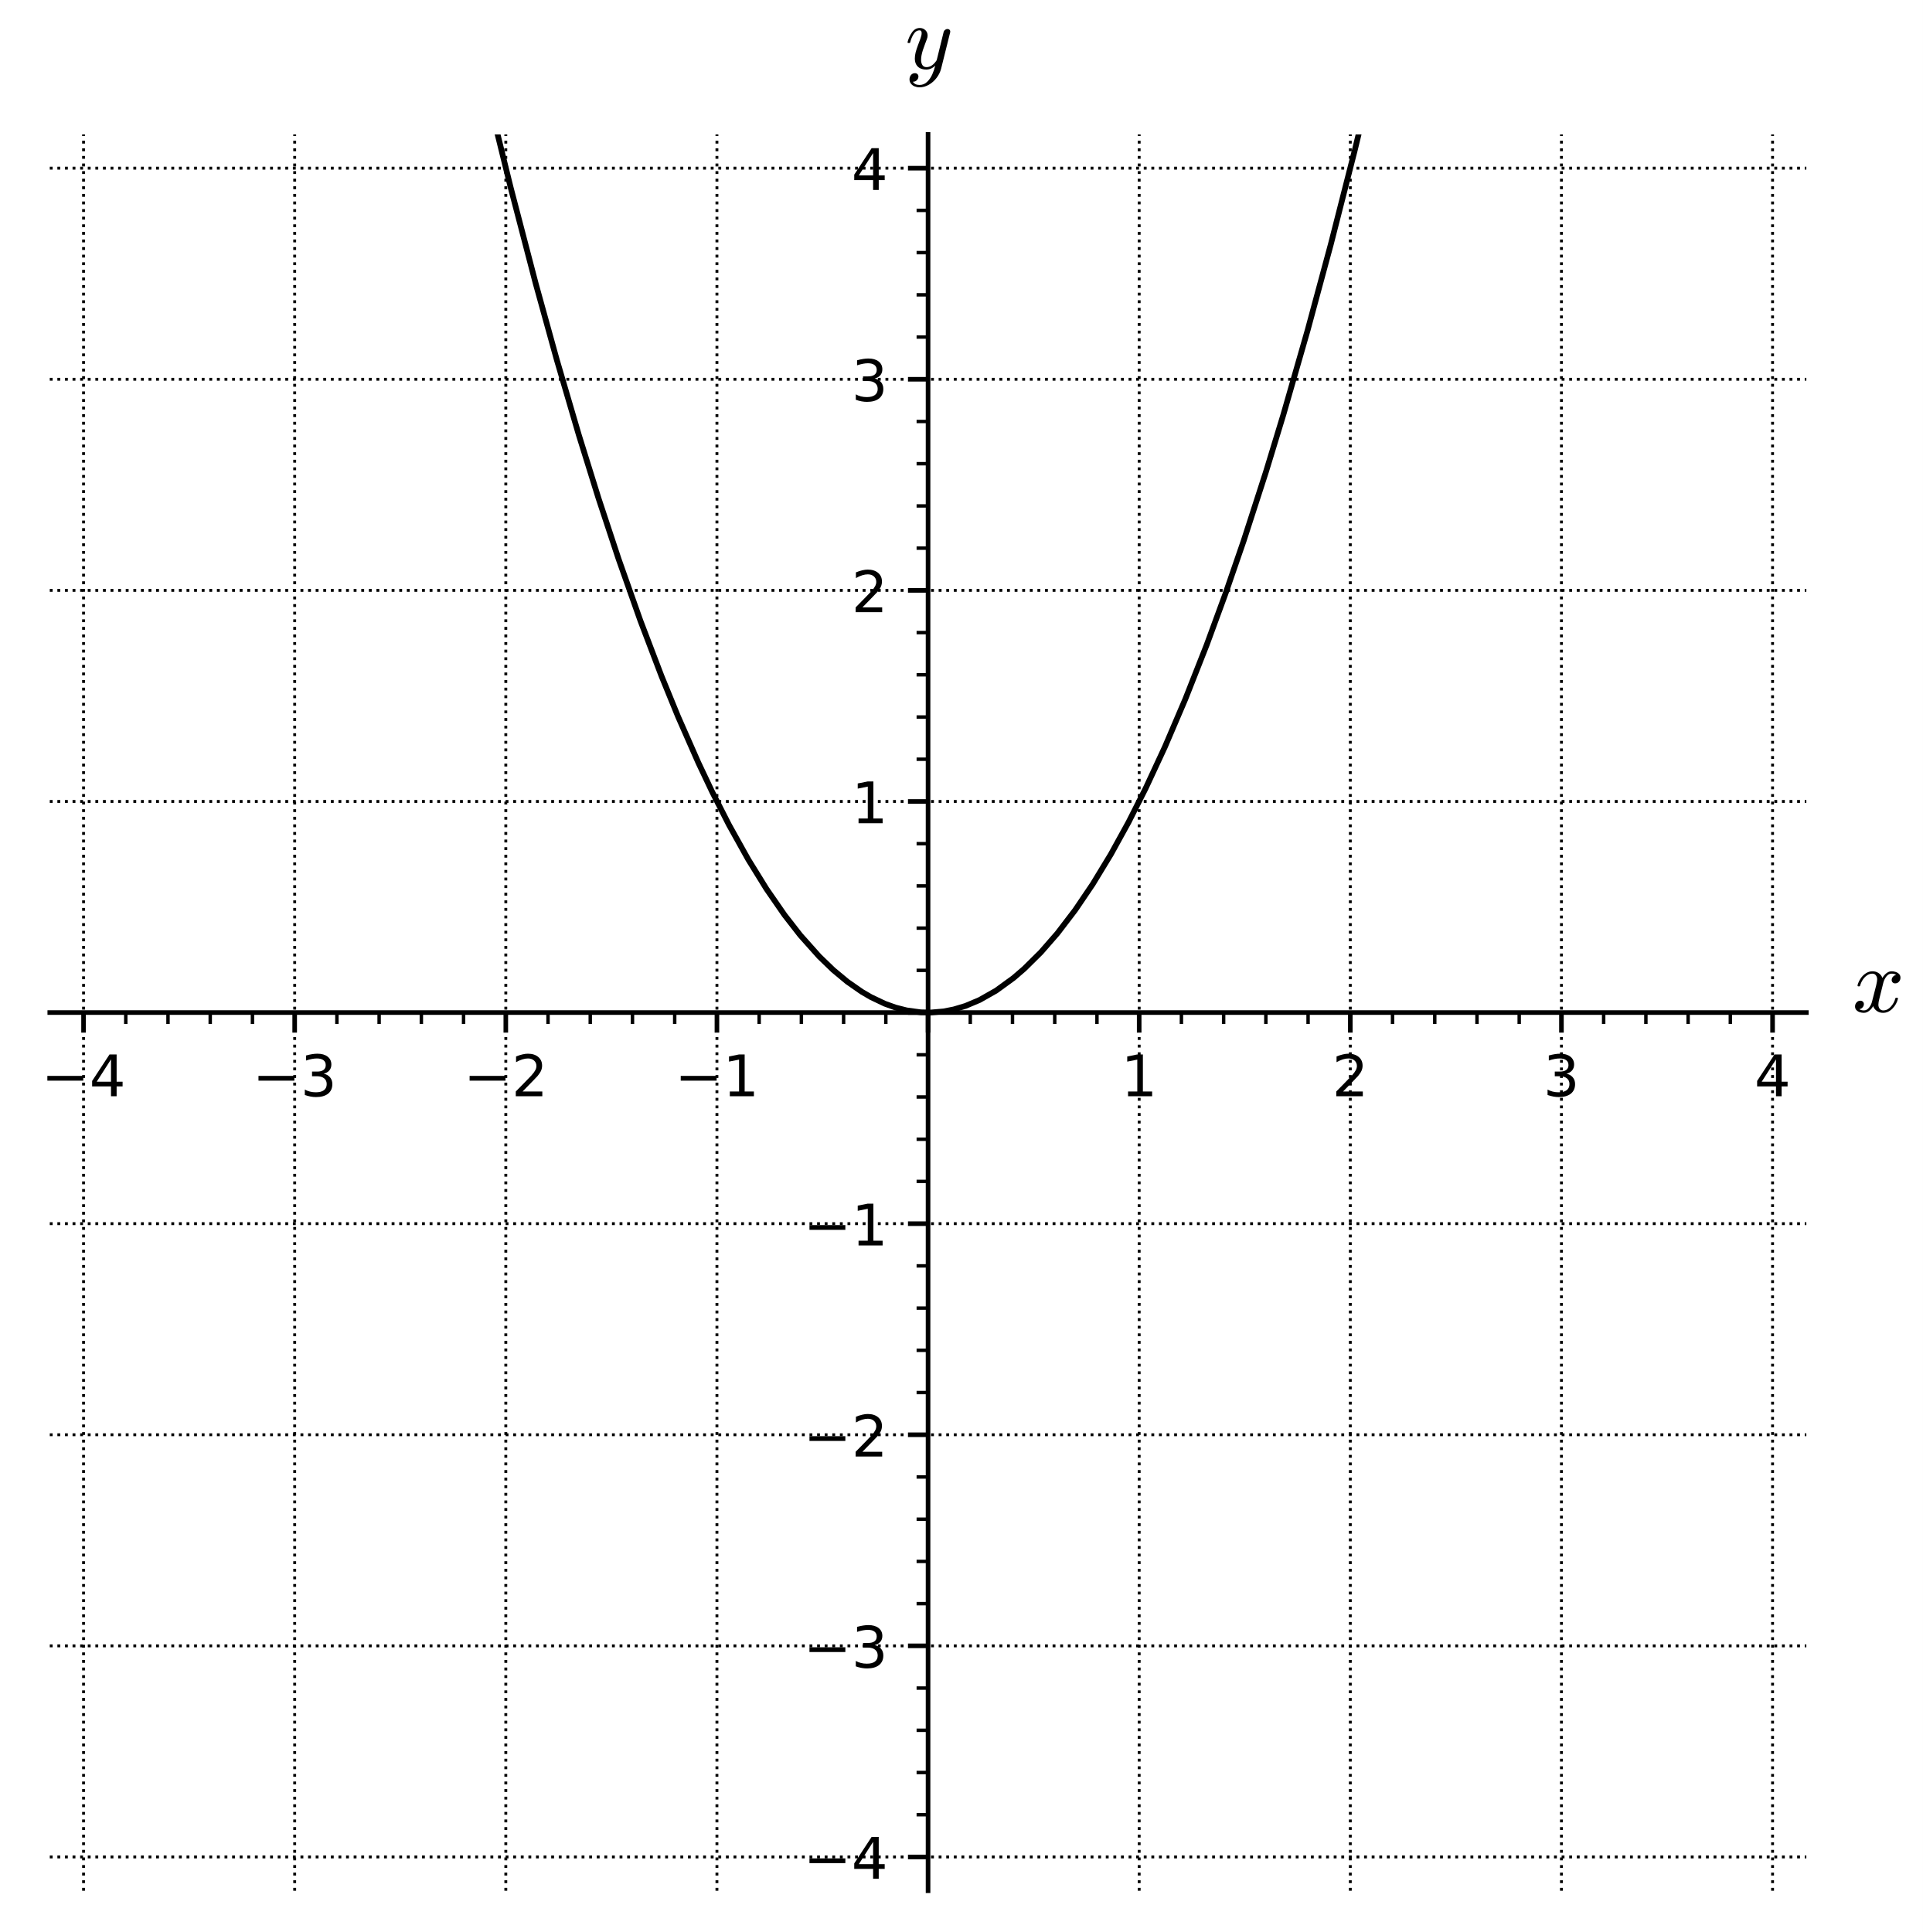
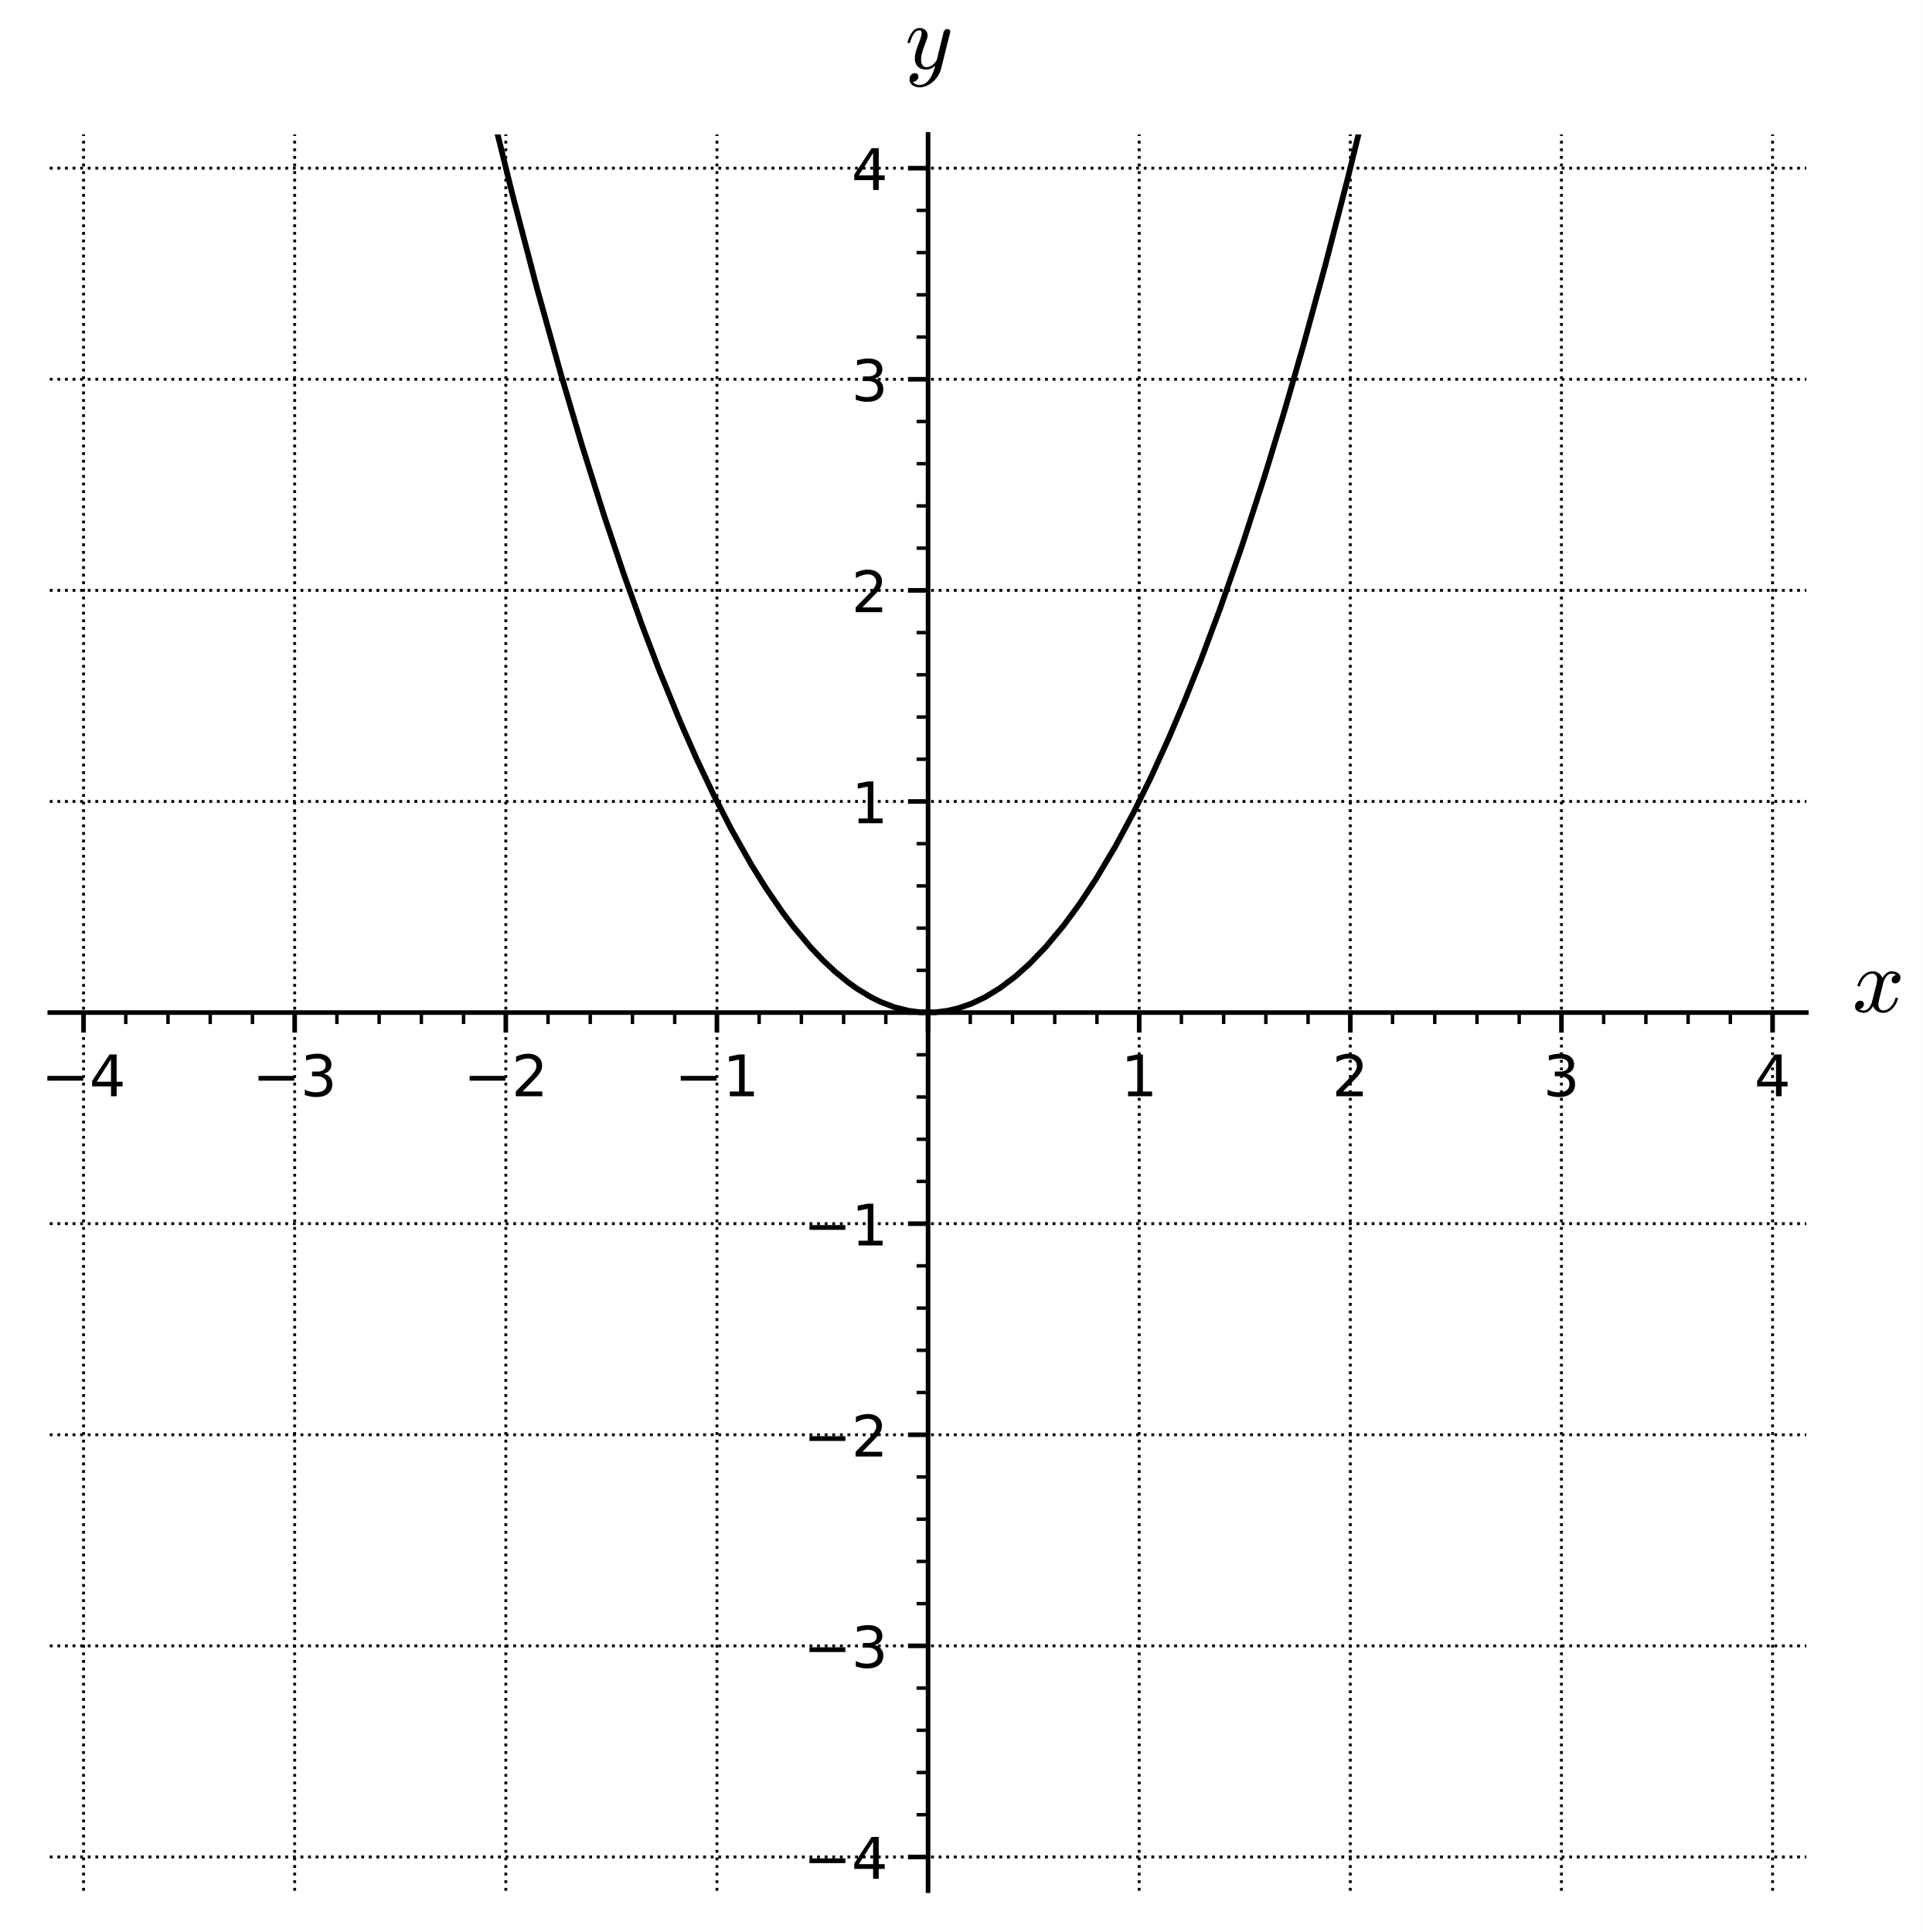
<svg xmlns="http://www.w3.org/2000/svg" xmlns:xlink="http://www.w3.org/1999/xlink" width="335.377pt" height="337pt" viewBox="0 0 335.377 337" version="1.1">
  <defs>
    <style type="text/css">*{stroke-linejoin: round; stroke-linecap: butt}</style>
  </defs>
  <g id="figure_1">
    <g id="patch_1">
      <path d="M 0 337  L 335.377 337  L 335.377 0  L 0 0  z " style="fill: #ffffff" />
    </g>
    <g id="axes_1">
      <g id="patch_2">
        <path d="M 8.68 329.8  L 315.037 329.8  L 315.037 23.442  L 8.68 23.442  z " style="fill: #ffffff" />
      </g>
      <g id="matplotlib.axis_1">
        <g id="xtick_1">
          <g id="line2d_1">
-             <path d="M 14.571 329.8  L 14.571 23.442  " clip-path="url(#p1930a40f55)" style="fill: none; stroke-dasharray: 0.5,0.825; stroke-dashoffset: 0; stroke: #000000; stroke-width: 0.5" />
+             <path d="M 14.571 329.8  L 14.571 23.442  " clip-path="url(#pf2eed2d818)" style="fill: none; stroke-dasharray: 0.5,0.825; stroke-dashoffset: 0; stroke: #000000; stroke-width: 0.5" />
          </g>
          <g id="line2d_2">
            <defs>
-               <path id="mbf57d603f5" d="M 0 0  L 0 3.5  " style="stroke: #000000; stroke-width: 0.8" />
+               <path id="m92c3bfed4f" d="M 0 0  L 0 3.5  " style="stroke: #000000; stroke-width: 0.8" />
            </defs>
            <g>
-               <use xlink:href="#mbf57d603f5" x="14.571" y="176.621" style="stroke: #000000; stroke-width: 0.8" />
+               <use xlink:href="#m92c3bfed4f" x="14.571" y="176.621" style="stroke: #000000; stroke-width: 0.8" />
            </g>
          </g>
          <g id="text_1">
            <g transform="translate(7.2 191.2197) scale(0.1 -0.1)">
              <defs>
                <path id="DejaVuSans-2212" d="M 678 2272  L 4684 2272  L 4684 1741  L 678 1741  L 678 2272  z " transform="scale(0.015625)" />
                <path id="DejaVuSans-34" d="M 2419 4116  L 825 1625  L 2419 1625  L 2419 4116  z M 2253 4666  L 3047 4666  L 3047 1625  L 3713 1625  L 3713 1100  L 3047 1100  L 3047 0  L 2419 0  L 2419 1100  L 313 1100  L 313 1709  L 2253 4666  z " transform="scale(0.015625)" />
              </defs>
              <use xlink:href="#DejaVuSans-2212" />
              <use xlink:href="#DejaVuSans-34" x="83.789" />
            </g>
          </g>
        </g>
        <g id="xtick_2">
          <g id="line2d_3">
-             <path d="M 51.393 329.8  L 51.393 23.442  " clip-path="url(#p1930a40f55)" style="fill: none; stroke-dasharray: 0.5,0.825; stroke-dashoffset: 0; stroke: #000000; stroke-width: 0.5" />
+             <path d="M 51.393 329.8  L 51.393 23.442  " clip-path="url(#pf2eed2d818)" style="fill: none; stroke-dasharray: 0.5,0.825; stroke-dashoffset: 0; stroke: #000000; stroke-width: 0.5" />
          </g>
          <g id="line2d_4">
            <g>
-               <use xlink:href="#mbf57d603f5" x="51.393" y="176.621" style="stroke: #000000; stroke-width: 0.8" />
+               <use xlink:href="#m92c3bfed4f" x="51.393" y="176.621" style="stroke: #000000; stroke-width: 0.8" />
            </g>
          </g>
          <g id="text_2">
            <g transform="translate(44.02182 191.2197) scale(0.1 -0.1)">
              <defs>
                <path id="DejaVuSans-33" d="M 2597 2516  Q 3050 2419 3304 2112  Q 3559 1806 3559 1356  Q 3559 666 3084 287  Q 2609 -91 1734 -91  Q 1441 -91 1130 -33  Q 819 25 488 141  L 488 750  Q 750 597 1062 519  Q 1375 441 1716 441  Q 2309 441 2620 675  Q 2931 909 2931 1356  Q 2931 1769 2642 2001  Q 2353 2234 1838 2234  L 1294 2234  L 1294 2753  L 1863 2753  Q 2328 2753 2575 2939  Q 2822 3125 2822 3475  Q 2822 3834 2567 4026  Q 2313 4219 1838 4219  Q 1578 4219 1281 4162  Q 984 4106 628 3988  L 628 4550  Q 988 4650 1302 4700  Q 1616 4750 1894 4750  Q 2613 4750 3031 4423  Q 3450 4097 3450 3541  Q 3450 3153 3228 2886  Q 3006 2619 2597 2516  z " transform="scale(0.015625)" />
              </defs>
              <use xlink:href="#DejaVuSans-2212" />
              <use xlink:href="#DejaVuSans-33" x="83.789" />
            </g>
          </g>
        </g>
        <g id="xtick_3">
          <g id="line2d_5">
-             <path d="M 88.215 329.8  L 88.215 23.442  " clip-path="url(#p1930a40f55)" style="fill: none; stroke-dasharray: 0.5,0.825; stroke-dashoffset: 0; stroke: #000000; stroke-width: 0.5" />
+             <path d="M 88.215 329.8  L 88.215 23.442  " clip-path="url(#pf2eed2d818)" style="fill: none; stroke-dasharray: 0.5,0.825; stroke-dashoffset: 0; stroke: #000000; stroke-width: 0.5" />
          </g>
          <g id="line2d_6">
            <g>
-               <use xlink:href="#mbf57d603f5" x="88.215" y="176.621" style="stroke: #000000; stroke-width: 0.8" />
+               <use xlink:href="#m92c3bfed4f" x="88.215" y="176.621" style="stroke: #000000; stroke-width: 0.8" />
            </g>
          </g>
          <g id="text_3">
            <g transform="translate(80.84364 191.2197) scale(0.1 -0.1)">
              <defs>
                <path id="DejaVuSans-32" d="M 1228 531  L 3431 531  L 3431 0  L 469 0  L 469 531  Q 828 903 1448 1529  Q 2069 2156 2228 2338  Q 2531 2678 2651 2914  Q 2772 3150 2772 3378  Q 2772 3750 2511 3984  Q 2250 4219 1831 4219  Q 1534 4219 1204 4116  Q 875 4013 500 3803  L 500 4441  Q 881 4594 1212 4672  Q 1544 4750 1819 4750  Q 2544 4750 2975 4387  Q 3406 4025 3406 3419  Q 3406 3131 3298 2873  Q 3191 2616 2906 2266  Q 2828 2175 2409 1742  Q 1991 1309 1228 531  z " transform="scale(0.015625)" />
              </defs>
              <use xlink:href="#DejaVuSans-2212" />
              <use xlink:href="#DejaVuSans-32" x="83.789" />
            </g>
          </g>
        </g>
        <g id="xtick_4">
          <g id="line2d_7">
-             <path d="M 125.037 329.8  L 125.037 23.442  " clip-path="url(#p1930a40f55)" style="fill: none; stroke-dasharray: 0.5,0.825; stroke-dashoffset: 0; stroke: #000000; stroke-width: 0.5" />
+             <path d="M 125.037 329.8  L 125.037 23.442  " clip-path="url(#pf2eed2d818)" style="fill: none; stroke-dasharray: 0.5,0.825; stroke-dashoffset: 0; stroke: #000000; stroke-width: 0.5" />
          </g>
          <g id="line2d_8">
            <g>
-               <use xlink:href="#mbf57d603f5" x="125.037" y="176.621" style="stroke: #000000; stroke-width: 0.8" />
+               <use xlink:href="#m92c3bfed4f" x="125.037" y="176.621" style="stroke: #000000; stroke-width: 0.8" />
            </g>
          </g>
          <g id="text_4">
            <g transform="translate(117.6655 191.2197) scale(0.1 -0.1)">
              <defs>
                <path id="DejaVuSans-31" d="M 794 531  L 1825 531  L 1825 4091  L 703 3866  L 703 4441  L 1819 4666  L 2450 4666  L 2450 531  L 3481 531  L 3481 0  L 794 0  L 794 531  z " transform="scale(0.015625)" />
              </defs>
              <use xlink:href="#DejaVuSans-2212" />
              <use xlink:href="#DejaVuSans-31" x="83.789" />
            </g>
          </g>
        </g>
        <g id="xtick_5">
          <g id="line2d_9">
-             <path d="M 161.858 329.8  L 161.858 23.442  " clip-path="url(#p1930a40f55)" style="fill: none; stroke-dasharray: 0.5,0.825; stroke-dashoffset: 0; stroke: #000000; stroke-width: 0.5" />
+             <path d="M 161.858 329.8  L 161.858 23.442  " clip-path="url(#pf2eed2d818)" style="fill: none; stroke-dasharray: 0.5,0.825; stroke-dashoffset: 0; stroke: #000000; stroke-width: 0.5" />
          </g>
          <g id="line2d_10">
            <g>
-               <use xlink:href="#mbf57d603f5" x="161.858" y="176.621" style="stroke: #000000; stroke-width: 0.8" />
+               <use xlink:href="#m92c3bfed4f" x="161.858" y="176.621" style="stroke: #000000; stroke-width: 0.8" />
            </g>
          </g>
        </g>
        <g id="xtick_6">
          <g id="line2d_11">
-             <path d="M 198.68 329.8  L 198.68 23.442  " clip-path="url(#p1930a40f55)" style="fill: none; stroke-dasharray: 0.5,0.825; stroke-dashoffset: 0; stroke: #000000; stroke-width: 0.5" />
+             <path d="M 198.68 329.8  L 198.68 23.442  " clip-path="url(#pf2eed2d818)" style="fill: none; stroke-dasharray: 0.5,0.825; stroke-dashoffset: 0; stroke: #000000; stroke-width: 0.5" />
          </g>
          <g id="line2d_12">
            <g>
-               <use xlink:href="#mbf57d603f5" x="198.68" y="176.621" style="stroke: #000000; stroke-width: 0.8" />
+               <use xlink:href="#m92c3bfed4f" x="198.68" y="176.621" style="stroke: #000000; stroke-width: 0.8" />
            </g>
          </g>
          <g id="text_5">
            <g transform="translate(195.4989 191.2197) scale(0.1 -0.1)">
              <use xlink:href="#DejaVuSans-31" />
            </g>
          </g>
        </g>
        <g id="xtick_7">
          <g id="line2d_13">
-             <path d="M 235.502 329.8  L 235.502 23.442  " clip-path="url(#p1930a40f55)" style="fill: none; stroke-dasharray: 0.5,0.825; stroke-dashoffset: 0; stroke: #000000; stroke-width: 0.5" />
+             <path d="M 235.502 329.8  L 235.502 23.442  " clip-path="url(#pf2eed2d818)" style="fill: none; stroke-dasharray: 0.5,0.825; stroke-dashoffset: 0; stroke: #000000; stroke-width: 0.5" />
          </g>
          <g id="line2d_14">
            <g>
-               <use xlink:href="#mbf57d603f5" x="235.502" y="176.621" style="stroke: #000000; stroke-width: 0.8" />
+               <use xlink:href="#m92c3bfed4f" x="235.502" y="176.621" style="stroke: #000000; stroke-width: 0.8" />
            </g>
          </g>
          <g id="text_6">
            <g transform="translate(232.3208 191.2197) scale(0.1 -0.1)">
              <use xlink:href="#DejaVuSans-32" />
            </g>
          </g>
        </g>
        <g id="xtick_8">
          <g id="line2d_15">
-             <path d="M 272.324 329.8  L 272.324 23.442  " clip-path="url(#p1930a40f55)" style="fill: none; stroke-dasharray: 0.5,0.825; stroke-dashoffset: 0; stroke: #000000; stroke-width: 0.5" />
+             <path d="M 272.324 329.8  L 272.324 23.442  " clip-path="url(#pf2eed2d818)" style="fill: none; stroke-dasharray: 0.5,0.825; stroke-dashoffset: 0; stroke: #000000; stroke-width: 0.5" />
          </g>
          <g id="line2d_16">
            <g>
-               <use xlink:href="#mbf57d603f5" x="272.324" y="176.621" style="stroke: #000000; stroke-width: 0.8" />
+               <use xlink:href="#m92c3bfed4f" x="272.324" y="176.621" style="stroke: #000000; stroke-width: 0.8" />
            </g>
          </g>
          <g id="text_7">
            <g transform="translate(269.1426 191.2197) scale(0.1 -0.1)">
              <use xlink:href="#DejaVuSans-33" />
            </g>
          </g>
        </g>
        <g id="xtick_9">
          <g id="line2d_17">
-             <path d="M 309.146 329.8  L 309.146 23.442  " clip-path="url(#p1930a40f55)" style="fill: none; stroke-dasharray: 0.5,0.825; stroke-dashoffset: 0; stroke: #000000; stroke-width: 0.5" />
+             <path d="M 309.146 329.8  L 309.146 23.442  " clip-path="url(#pf2eed2d818)" style="fill: none; stroke-dasharray: 0.5,0.825; stroke-dashoffset: 0; stroke: #000000; stroke-width: 0.5" />
          </g>
          <g id="line2d_18">
            <g>
-               <use xlink:href="#mbf57d603f5" x="309.146" y="176.621" style="stroke: #000000; stroke-width: 0.8" />
+               <use xlink:href="#m92c3bfed4f" x="309.146" y="176.621" style="stroke: #000000; stroke-width: 0.8" />
            </g>
          </g>
          <g id="text_8">
            <g transform="translate(305.9644 191.2197) scale(0.1 -0.1)">
              <use xlink:href="#DejaVuSans-34" />
            </g>
          </g>
        </g>
        <g id="xtick_10">
          <g id="line2d_19">
            <defs>
-               <path id="mf422cac979" d="M 0 0  L 0 2  " style="stroke: #000000; stroke-width: 0.6" />
+               <path id="m83b7c4eb25" d="M 0 0  L 0 2  " style="stroke: #000000; stroke-width: 0.6" />
            </defs>
            <g>
-               <use xlink:href="#mf422cac979" x="21.935" y="176.621" style="stroke: #000000; stroke-width: 0.6" />
+               <use xlink:href="#m83b7c4eb25" x="21.935" y="176.621" style="stroke: #000000; stroke-width: 0.6" />
            </g>
          </g>
        </g>
        <g id="xtick_11">
          <g id="line2d_20">
            <g>
-               <use xlink:href="#mf422cac979" x="29.3" y="176.621" style="stroke: #000000; stroke-width: 0.6" />
+               <use xlink:href="#m83b7c4eb25" x="29.3" y="176.621" style="stroke: #000000; stroke-width: 0.6" />
            </g>
          </g>
        </g>
        <g id="xtick_12">
          <g id="line2d_21">
            <g>
-               <use xlink:href="#mf422cac979" x="36.664" y="176.621" style="stroke: #000000; stroke-width: 0.6" />
+               <use xlink:href="#m83b7c4eb25" x="36.664" y="176.621" style="stroke: #000000; stroke-width: 0.6" />
            </g>
          </g>
        </g>
        <g id="xtick_13">
          <g id="line2d_22">
            <g>
-               <use xlink:href="#mf422cac979" x="44.029" y="176.621" style="stroke: #000000; stroke-width: 0.6" />
+               <use xlink:href="#m83b7c4eb25" x="44.029" y="176.621" style="stroke: #000000; stroke-width: 0.6" />
            </g>
          </g>
        </g>
        <g id="xtick_14">
          <g id="line2d_23">
            <g>
-               <use xlink:href="#mf422cac979" x="58.757" y="176.621" style="stroke: #000000; stroke-width: 0.6" />
+               <use xlink:href="#m83b7c4eb25" x="58.757" y="176.621" style="stroke: #000000; stroke-width: 0.6" />
            </g>
          </g>
        </g>
        <g id="xtick_15">
          <g id="line2d_24">
            <g>
-               <use xlink:href="#mf422cac979" x="66.122" y="176.621" style="stroke: #000000; stroke-width: 0.6" />
+               <use xlink:href="#m83b7c4eb25" x="66.122" y="176.621" style="stroke: #000000; stroke-width: 0.6" />
            </g>
          </g>
        </g>
        <g id="xtick_16">
          <g id="line2d_25">
            <g>
-               <use xlink:href="#mf422cac979" x="73.486" y="176.621" style="stroke: #000000; stroke-width: 0.6" />
+               <use xlink:href="#m83b7c4eb25" x="73.486" y="176.621" style="stroke: #000000; stroke-width: 0.6" />
            </g>
          </g>
        </g>
        <g id="xtick_17">
          <g id="line2d_26">
            <g>
-               <use xlink:href="#mf422cac979" x="80.85" y="176.621" style="stroke: #000000; stroke-width: 0.6" />
+               <use xlink:href="#m83b7c4eb25" x="80.85" y="176.621" style="stroke: #000000; stroke-width: 0.6" />
            </g>
          </g>
        </g>
        <g id="xtick_18">
          <g id="line2d_27">
            <g>
-               <use xlink:href="#mf422cac979" x="95.579" y="176.621" style="stroke: #000000; stroke-width: 0.6" />
+               <use xlink:href="#m83b7c4eb25" x="95.579" y="176.621" style="stroke: #000000; stroke-width: 0.6" />
            </g>
          </g>
        </g>
        <g id="xtick_19">
          <g id="line2d_28">
            <g>
-               <use xlink:href="#mf422cac979" x="102.943" y="176.621" style="stroke: #000000; stroke-width: 0.6" />
+               <use xlink:href="#m83b7c4eb25" x="102.943" y="176.621" style="stroke: #000000; stroke-width: 0.6" />
            </g>
          </g>
        </g>
        <g id="xtick_20">
          <g id="line2d_29">
            <g>
-               <use xlink:href="#mf422cac979" x="110.308" y="176.621" style="stroke: #000000; stroke-width: 0.6" />
+               <use xlink:href="#m83b7c4eb25" x="110.308" y="176.621" style="stroke: #000000; stroke-width: 0.6" />
            </g>
          </g>
        </g>
        <g id="xtick_21">
          <g id="line2d_30">
            <g>
-               <use xlink:href="#mf422cac979" x="117.672" y="176.621" style="stroke: #000000; stroke-width: 0.6" />
+               <use xlink:href="#m83b7c4eb25" x="117.672" y="176.621" style="stroke: #000000; stroke-width: 0.6" />
            </g>
          </g>
        </g>
        <g id="xtick_22">
          <g id="line2d_31">
            <g>
-               <use xlink:href="#mf422cac979" x="132.401" y="176.621" style="stroke: #000000; stroke-width: 0.6" />
+               <use xlink:href="#m83b7c4eb25" x="132.401" y="176.621" style="stroke: #000000; stroke-width: 0.6" />
            </g>
          </g>
        </g>
        <g id="xtick_23">
          <g id="line2d_32">
            <g>
-               <use xlink:href="#mf422cac979" x="139.765" y="176.621" style="stroke: #000000; stroke-width: 0.6" />
+               <use xlink:href="#m83b7c4eb25" x="139.765" y="176.621" style="stroke: #000000; stroke-width: 0.6" />
            </g>
          </g>
        </g>
        <g id="xtick_24">
          <g id="line2d_33">
            <g>
-               <use xlink:href="#mf422cac979" x="147.13" y="176.621" style="stroke: #000000; stroke-width: 0.6" />
+               <use xlink:href="#m83b7c4eb25" x="147.13" y="176.621" style="stroke: #000000; stroke-width: 0.6" />
            </g>
          </g>
        </g>
        <g id="xtick_25">
          <g id="line2d_34">
            <g>
-               <use xlink:href="#mf422cac979" x="154.494" y="176.621" style="stroke: #000000; stroke-width: 0.6" />
+               <use xlink:href="#m83b7c4eb25" x="154.494" y="176.621" style="stroke: #000000; stroke-width: 0.6" />
            </g>
          </g>
        </g>
        <g id="xtick_26">
          <g id="line2d_35">
            <g>
-               <use xlink:href="#mf422cac979" x="169.223" y="176.621" style="stroke: #000000; stroke-width: 0.6" />
+               <use xlink:href="#m83b7c4eb25" x="169.223" y="176.621" style="stroke: #000000; stroke-width: 0.6" />
            </g>
          </g>
        </g>
        <g id="xtick_27">
          <g id="line2d_36">
            <g>
-               <use xlink:href="#mf422cac979" x="176.587" y="176.621" style="stroke: #000000; stroke-width: 0.6" />
+               <use xlink:href="#m83b7c4eb25" x="176.587" y="176.621" style="stroke: #000000; stroke-width: 0.6" />
            </g>
          </g>
        </g>
        <g id="xtick_28">
          <g id="line2d_37">
            <g>
-               <use xlink:href="#mf422cac979" x="183.951" y="176.621" style="stroke: #000000; stroke-width: 0.6" />
+               <use xlink:href="#m83b7c4eb25" x="183.951" y="176.621" style="stroke: #000000; stroke-width: 0.6" />
            </g>
          </g>
        </g>
        <g id="xtick_29">
          <g id="line2d_38">
            <g>
-               <use xlink:href="#mf422cac979" x="191.316" y="176.621" style="stroke: #000000; stroke-width: 0.6" />
+               <use xlink:href="#m83b7c4eb25" x="191.316" y="176.621" style="stroke: #000000; stroke-width: 0.6" />
            </g>
          </g>
        </g>
        <g id="xtick_30">
          <g id="line2d_39">
            <g>
-               <use xlink:href="#mf422cac979" x="206.045" y="176.621" style="stroke: #000000; stroke-width: 0.6" />
+               <use xlink:href="#m83b7c4eb25" x="206.045" y="176.621" style="stroke: #000000; stroke-width: 0.6" />
            </g>
          </g>
        </g>
        <g id="xtick_31">
          <g id="line2d_40">
            <g>
-               <use xlink:href="#mf422cac979" x="213.409" y="176.621" style="stroke: #000000; stroke-width: 0.6" />
+               <use xlink:href="#m83b7c4eb25" x="213.409" y="176.621" style="stroke: #000000; stroke-width: 0.6" />
            </g>
          </g>
        </g>
        <g id="xtick_32">
          <g id="line2d_41">
            <g>
-               <use xlink:href="#mf422cac979" x="220.773" y="176.621" style="stroke: #000000; stroke-width: 0.6" />
+               <use xlink:href="#m83b7c4eb25" x="220.773" y="176.621" style="stroke: #000000; stroke-width: 0.6" />
            </g>
          </g>
        </g>
        <g id="xtick_33">
          <g id="line2d_42">
            <g>
-               <use xlink:href="#mf422cac979" x="228.138" y="176.621" style="stroke: #000000; stroke-width: 0.6" />
+               <use xlink:href="#m83b7c4eb25" x="228.138" y="176.621" style="stroke: #000000; stroke-width: 0.6" />
            </g>
          </g>
        </g>
        <g id="xtick_34">
          <g id="line2d_43">
            <g>
-               <use xlink:href="#mf422cac979" x="242.866" y="176.621" style="stroke: #000000; stroke-width: 0.6" />
+               <use xlink:href="#m83b7c4eb25" x="242.866" y="176.621" style="stroke: #000000; stroke-width: 0.6" />
            </g>
          </g>
        </g>
        <g id="xtick_35">
          <g id="line2d_44">
            <g>
-               <use xlink:href="#mf422cac979" x="250.231" y="176.621" style="stroke: #000000; stroke-width: 0.6" />
+               <use xlink:href="#m83b7c4eb25" x="250.231" y="176.621" style="stroke: #000000; stroke-width: 0.6" />
            </g>
          </g>
        </g>
        <g id="xtick_36">
          <g id="line2d_45">
            <g>
-               <use xlink:href="#mf422cac979" x="257.595" y="176.621" style="stroke: #000000; stroke-width: 0.6" />
+               <use xlink:href="#m83b7c4eb25" x="257.595" y="176.621" style="stroke: #000000; stroke-width: 0.6" />
            </g>
          </g>
        </g>
        <g id="xtick_37">
          <g id="line2d_46">
            <g>
-               <use xlink:href="#mf422cac979" x="264.959" y="176.621" style="stroke: #000000; stroke-width: 0.6" />
+               <use xlink:href="#m83b7c4eb25" x="264.959" y="176.621" style="stroke: #000000; stroke-width: 0.6" />
            </g>
          </g>
        </g>
        <g id="xtick_38">
          <g id="line2d_47">
            <g>
-               <use xlink:href="#mf422cac979" x="279.688" y="176.621" style="stroke: #000000; stroke-width: 0.6" />
+               <use xlink:href="#m83b7c4eb25" x="279.688" y="176.621" style="stroke: #000000; stroke-width: 0.6" />
            </g>
          </g>
        </g>
        <g id="xtick_39">
          <g id="line2d_48">
            <g>
-               <use xlink:href="#mf422cac979" x="287.053" y="176.621" style="stroke: #000000; stroke-width: 0.6" />
+               <use xlink:href="#m83b7c4eb25" x="287.053" y="176.621" style="stroke: #000000; stroke-width: 0.6" />
            </g>
          </g>
        </g>
        <g id="xtick_40">
          <g id="line2d_49">
            <g>
-               <use xlink:href="#mf422cac979" x="294.417" y="176.621" style="stroke: #000000; stroke-width: 0.6" />
+               <use xlink:href="#m83b7c4eb25" x="294.417" y="176.621" style="stroke: #000000; stroke-width: 0.6" />
            </g>
          </g>
        </g>
        <g id="xtick_41">
          <g id="line2d_50">
            <g>
-               <use xlink:href="#mf422cac979" x="301.781" y="176.621" style="stroke: #000000; stroke-width: 0.6" />
+               <use xlink:href="#m83b7c4eb25" x="301.781" y="176.621" style="stroke: #000000; stroke-width: 0.6" />
            </g>
          </g>
        </g>
        <g id="text_9">
          <g transform="translate(323.0371 176.6213) scale(0.16 -0.16)">
            <defs>
              <path id="Cmmi10-78" d="M 500 184  Q 613 97 819 97  Q 1019 97 1172 289  Q 1325 481 1381 709  L 1672 1844  Q 1741 2153 1741 2266  Q 1741 2425 1652 2544  Q 1563 2663 1403 2663  Q 1200 2663 1022 2536  Q 844 2409 722 2214  Q 600 2019 550 1819  Q 538 1778 500 1778  L 422 1778  Q 372 1778 372 1838  L 372 1856  Q 434 2094 584 2320  Q 734 2547 951 2687  Q 1169 2828 1416 2828  Q 1650 2828 1839 2703  Q 2028 2578 2106 2363  Q 2216 2559 2386 2693  Q 2556 2828 2759 2828  Q 2897 2828 3040 2779  Q 3184 2731 3275 2631  Q 3366 2531 3366 2381  Q 3366 2219 3261 2101  Q 3156 1984 2994 1984  Q 2891 1984 2822 2050  Q 2753 2116 2753 2216  Q 2753 2350 2845 2451  Q 2938 2553 3066 2572  Q 2950 2663 2747 2663  Q 2541 2663 2389 2472  Q 2238 2281 2175 2047  L 1894 916  Q 1825 659 1825 494  Q 1825 331 1917 214  Q 2009 97 2163 97  Q 2463 97 2698 361  Q 2934 625 3009 941  Q 3022 978 3059 978  L 3138 978  Q 3163 978 3178 961  Q 3194 944 3194 922  Q 3194 916 3188 903  Q 3097 522 2806 225  Q 2516 -72 2150 -72  Q 1916 -72 1727 54  Q 1538 181 1459 397  Q 1359 209 1182 68  Q 1006 -72 806 -72  Q 669 -72 523 -23  Q 378 25 287 125  Q 197 225 197 378  Q 197 528 301 651  Q 406 775 563 775  Q 669 775 741 711  Q 813 647 813 544  Q 813 409 723 309  Q 634 209 500 184  z " transform="scale(0.015625)" />
            </defs>
            <use xlink:href="#Cmmi10-78" transform="translate(0 0.8125)" />
          </g>
        </g>
      </g>
      <g id="matplotlib.axis_2">
        <g id="ytick_1">
          <g id="line2d_51">
-             <path d="M 8.68 323.909  L 315.037 323.909  " clip-path="url(#p1930a40f55)" style="fill: none; stroke-dasharray: 0.5,0.825; stroke-dashoffset: 0; stroke: #000000; stroke-width: 0.5" />
+             <path d="M 8.68 323.909  L 315.037 323.909  " clip-path="url(#pf2eed2d818)" style="fill: none; stroke-dasharray: 0.5,0.825; stroke-dashoffset: 0; stroke: #000000; stroke-width: 0.5" />
          </g>
          <g id="line2d_52">
            <defs>
-               <path id="mf0cd7ba513" d="M 0 0  L -3.5 0  " style="stroke: #000000; stroke-width: 0.8" />
+               <path id="me5862967d3" d="M 0 0  L -3.5 0  " style="stroke: #000000; stroke-width: 0.8" />
            </defs>
            <g>
-               <use xlink:href="#mf0cd7ba513" x="161.858" y="323.909" style="stroke: #000000; stroke-width: 0.8" />
+               <use xlink:href="#me5862967d3" x="161.858" y="323.909" style="stroke: #000000; stroke-width: 0.8" />
            </g>
          </g>
          <g id="text_10">
            <g transform="translate(140.1162 327.7078) scale(0.1 -0.1)">
              <use xlink:href="#DejaVuSans-2212" />
              <use xlink:href="#DejaVuSans-34" x="83.789" />
            </g>
          </g>
        </g>
        <g id="ytick_2">
          <g id="line2d_53">
-             <path d="M 8.68 287.087  L 315.037 287.087  " clip-path="url(#p1930a40f55)" style="fill: none; stroke-dasharray: 0.5,0.825; stroke-dashoffset: 0; stroke: #000000; stroke-width: 0.5" />
+             <path d="M 8.68 287.087  L 315.037 287.087  " clip-path="url(#pf2eed2d818)" style="fill: none; stroke-dasharray: 0.5,0.825; stroke-dashoffset: 0; stroke: #000000; stroke-width: 0.5" />
          </g>
          <g id="line2d_54">
            <g>
-               <use xlink:href="#mf0cd7ba513" x="161.858" y="287.087" style="stroke: #000000; stroke-width: 0.8" />
+               <use xlink:href="#me5862967d3" x="161.858" y="287.087" style="stroke: #000000; stroke-width: 0.8" />
            </g>
          </g>
          <g id="text_11">
            <g transform="translate(140.1162 290.8859) scale(0.1 -0.1)">
              <use xlink:href="#DejaVuSans-2212" />
              <use xlink:href="#DejaVuSans-33" x="83.789" />
            </g>
          </g>
        </g>
        <g id="ytick_3">
          <g id="line2d_55">
-             <path d="M 8.68 250.265  L 315.037 250.265  " clip-path="url(#p1930a40f55)" style="fill: none; stroke-dasharray: 0.5,0.825; stroke-dashoffset: 0; stroke: #000000; stroke-width: 0.5" />
+             <path d="M 8.68 250.265  L 315.037 250.265  " clip-path="url(#pf2eed2d818)" style="fill: none; stroke-dasharray: 0.5,0.825; stroke-dashoffset: 0; stroke: #000000; stroke-width: 0.5" />
          </g>
          <g id="line2d_56">
            <g>
-               <use xlink:href="#mf0cd7ba513" x="161.858" y="250.265" style="stroke: #000000; stroke-width: 0.8" />
+               <use xlink:href="#me5862967d3" x="161.858" y="250.265" style="stroke: #000000; stroke-width: 0.8" />
            </g>
          </g>
          <g id="text_12">
            <g transform="translate(140.1162 254.0641) scale(0.1 -0.1)">
              <use xlink:href="#DejaVuSans-2212" />
              <use xlink:href="#DejaVuSans-32" x="83.789" />
            </g>
          </g>
        </g>
        <g id="ytick_4">
          <g id="line2d_57">
-             <path d="M 8.68 213.443  L 315.037 213.443  " clip-path="url(#p1930a40f55)" style="fill: none; stroke-dasharray: 0.5,0.825; stroke-dashoffset: 0; stroke: #000000; stroke-width: 0.5" />
+             <path d="M 8.68 213.443  L 315.037 213.443  " clip-path="url(#pf2eed2d818)" style="fill: none; stroke-dasharray: 0.5,0.825; stroke-dashoffset: 0; stroke: #000000; stroke-width: 0.5" />
          </g>
          <g id="line2d_58">
            <g>
-               <use xlink:href="#mf0cd7ba513" x="161.858" y="213.443" style="stroke: #000000; stroke-width: 0.8" />
+               <use xlink:href="#me5862967d3" x="161.858" y="213.443" style="stroke: #000000; stroke-width: 0.8" />
            </g>
          </g>
          <g id="text_13">
            <g transform="translate(140.1162 217.2423) scale(0.1 -0.1)">
              <use xlink:href="#DejaVuSans-2212" />
              <use xlink:href="#DejaVuSans-31" x="83.789" />
            </g>
          </g>
        </g>
        <g id="ytick_5">
          <g id="line2d_59">
-             <path d="M 8.68 176.621  L 315.037 176.621  " clip-path="url(#p1930a40f55)" style="fill: none; stroke-dasharray: 0.5,0.825; stroke-dashoffset: 0; stroke: #000000; stroke-width: 0.5" />
+             <path d="M 8.68 176.621  L 315.037 176.621  " clip-path="url(#pf2eed2d818)" style="fill: none; stroke-dasharray: 0.5,0.825; stroke-dashoffset: 0; stroke: #000000; stroke-width: 0.5" />
          </g>
          <g id="line2d_60">
            <g>
-               <use xlink:href="#mf0cd7ba513" x="161.858" y="176.621" style="stroke: #000000; stroke-width: 0.8" />
+               <use xlink:href="#me5862967d3" x="161.858" y="176.621" style="stroke: #000000; stroke-width: 0.8" />
            </g>
          </g>
        </g>
        <g id="ytick_6">
          <g id="line2d_61">
-             <path d="M 8.68 139.799  L 315.037 139.799  " clip-path="url(#p1930a40f55)" style="fill: none; stroke-dasharray: 0.5,0.825; stroke-dashoffset: 0; stroke: #000000; stroke-width: 0.5" />
+             <path d="M 8.68 139.799  L 315.037 139.799  " clip-path="url(#pf2eed2d818)" style="fill: none; stroke-dasharray: 0.5,0.825; stroke-dashoffset: 0; stroke: #000000; stroke-width: 0.5" />
          </g>
          <g id="line2d_62">
            <g>
-               <use xlink:href="#mf0cd7ba513" x="161.858" y="139.799" style="stroke: #000000; stroke-width: 0.8" />
+               <use xlink:href="#me5862967d3" x="161.858" y="139.799" style="stroke: #000000; stroke-width: 0.8" />
            </g>
          </g>
          <g id="text_14">
            <g transform="translate(148.4959 143.5987) scale(0.1 -0.1)">
              <use xlink:href="#DejaVuSans-31" />
            </g>
          </g>
        </g>
        <g id="ytick_7">
          <g id="line2d_63">
-             <path d="M 8.68 102.978  L 315.037 102.978  " clip-path="url(#p1930a40f55)" style="fill: none; stroke-dasharray: 0.5,0.825; stroke-dashoffset: 0; stroke: #000000; stroke-width: 0.5" />
+             <path d="M 8.68 102.978  L 315.037 102.978  " clip-path="url(#pf2eed2d818)" style="fill: none; stroke-dasharray: 0.5,0.825; stroke-dashoffset: 0; stroke: #000000; stroke-width: 0.5" />
          </g>
          <g id="line2d_64">
            <g>
-               <use xlink:href="#mf0cd7ba513" x="161.858" y="102.978" style="stroke: #000000; stroke-width: 0.8" />
+               <use xlink:href="#me5862967d3" x="161.858" y="102.978" style="stroke: #000000; stroke-width: 0.8" />
            </g>
          </g>
          <g id="text_15">
            <g transform="translate(148.4959 106.7768) scale(0.1 -0.1)">
              <use xlink:href="#DejaVuSans-32" />
            </g>
          </g>
        </g>
        <g id="ytick_8">
          <g id="line2d_65">
-             <path d="M 8.68 66.156  L 315.037 66.156  " clip-path="url(#p1930a40f55)" style="fill: none; stroke-dasharray: 0.5,0.825; stroke-dashoffset: 0; stroke: #000000; stroke-width: 0.5" />
+             <path d="M 8.68 66.156  L 315.037 66.156  " clip-path="url(#pf2eed2d818)" style="fill: none; stroke-dasharray: 0.5,0.825; stroke-dashoffset: 0; stroke: #000000; stroke-width: 0.5" />
          </g>
          <g id="line2d_66">
            <g>
-               <use xlink:href="#mf0cd7ba513" x="161.858" y="66.156" style="stroke: #000000; stroke-width: 0.8" />
+               <use xlink:href="#me5862967d3" x="161.858" y="66.156" style="stroke: #000000; stroke-width: 0.8" />
            </g>
          </g>
          <g id="text_16">
            <g transform="translate(148.4959 69.95503) scale(0.1 -0.1)">
              <use xlink:href="#DejaVuSans-33" />
            </g>
          </g>
        </g>
        <g id="ytick_9">
          <g id="line2d_67">
-             <path d="M 8.68 29.334  L 315.037 29.334  " clip-path="url(#p1930a40f55)" style="fill: none; stroke-dasharray: 0.5,0.825; stroke-dashoffset: 0; stroke: #000000; stroke-width: 0.5" />
+             <path d="M 8.68 29.334  L 315.037 29.334  " clip-path="url(#pf2eed2d818)" style="fill: none; stroke-dasharray: 0.5,0.825; stroke-dashoffset: 0; stroke: #000000; stroke-width: 0.5" />
          </g>
          <g id="line2d_68">
            <g>
-               <use xlink:href="#mf0cd7ba513" x="161.858" y="29.334" style="stroke: #000000; stroke-width: 0.8" />
+               <use xlink:href="#me5862967d3" x="161.858" y="29.334" style="stroke: #000000; stroke-width: 0.8" />
            </g>
          </g>
          <g id="text_17">
            <g transform="translate(148.4959 33.13321) scale(0.1 -0.1)">
              <use xlink:href="#DejaVuSans-34" />
            </g>
          </g>
        </g>
        <g id="ytick_10">
          <g id="line2d_69">
            <defs>
-               <path id="maae55521df" d="M 0 0  L -2 0  " style="stroke: #000000; stroke-width: 0.6" />
+               <path id="m33a9454be1" d="M 0 0  L -2 0  " style="stroke: #000000; stroke-width: 0.6" />
            </defs>
            <g>
-               <use xlink:href="#maae55521df" x="161.858" y="316.544" style="stroke: #000000; stroke-width: 0.6" />
+               <use xlink:href="#m33a9454be1" x="161.858" y="316.544" style="stroke: #000000; stroke-width: 0.6" />
            </g>
          </g>
        </g>
        <g id="ytick_11">
          <g id="line2d_70">
            <g>
-               <use xlink:href="#maae55521df" x="161.858" y="309.18" style="stroke: #000000; stroke-width: 0.6" />
+               <use xlink:href="#m33a9454be1" x="161.858" y="309.18" style="stroke: #000000; stroke-width: 0.6" />
            </g>
          </g>
        </g>
        <g id="ytick_12">
          <g id="line2d_71">
            <g>
-               <use xlink:href="#maae55521df" x="161.858" y="301.815" style="stroke: #000000; stroke-width: 0.6" />
+               <use xlink:href="#m33a9454be1" x="161.858" y="301.815" style="stroke: #000000; stroke-width: 0.6" />
            </g>
          </g>
        </g>
        <g id="ytick_13">
          <g id="line2d_72">
            <g>
-               <use xlink:href="#maae55521df" x="161.858" y="294.451" style="stroke: #000000; stroke-width: 0.6" />
+               <use xlink:href="#m33a9454be1" x="161.858" y="294.451" style="stroke: #000000; stroke-width: 0.6" />
            </g>
          </g>
        </g>
        <g id="ytick_14">
          <g id="line2d_73">
            <g>
-               <use xlink:href="#maae55521df" x="161.858" y="279.722" style="stroke: #000000; stroke-width: 0.6" />
+               <use xlink:href="#m33a9454be1" x="161.858" y="279.722" style="stroke: #000000; stroke-width: 0.6" />
            </g>
          </g>
        </g>
        <g id="ytick_15">
          <g id="line2d_74">
            <g>
-               <use xlink:href="#maae55521df" x="161.858" y="272.358" style="stroke: #000000; stroke-width: 0.6" />
+               <use xlink:href="#m33a9454be1" x="161.858" y="272.358" style="stroke: #000000; stroke-width: 0.6" />
            </g>
          </g>
        </g>
        <g id="ytick_16">
          <g id="line2d_75">
            <g>
-               <use xlink:href="#maae55521df" x="161.858" y="264.994" style="stroke: #000000; stroke-width: 0.6" />
+               <use xlink:href="#m33a9454be1" x="161.858" y="264.994" style="stroke: #000000; stroke-width: 0.6" />
            </g>
          </g>
        </g>
        <g id="ytick_17">
          <g id="line2d_76">
            <g>
-               <use xlink:href="#maae55521df" x="161.858" y="257.629" style="stroke: #000000; stroke-width: 0.6" />
+               <use xlink:href="#m33a9454be1" x="161.858" y="257.629" style="stroke: #000000; stroke-width: 0.6" />
            </g>
          </g>
        </g>
        <g id="ytick_18">
          <g id="line2d_77">
            <g>
-               <use xlink:href="#maae55521df" x="161.858" y="242.901" style="stroke: #000000; stroke-width: 0.6" />
+               <use xlink:href="#m33a9454be1" x="161.858" y="242.901" style="stroke: #000000; stroke-width: 0.6" />
            </g>
          </g>
        </g>
        <g id="ytick_19">
          <g id="line2d_78">
            <g>
-               <use xlink:href="#maae55521df" x="161.858" y="235.536" style="stroke: #000000; stroke-width: 0.6" />
+               <use xlink:href="#m33a9454be1" x="161.858" y="235.536" style="stroke: #000000; stroke-width: 0.6" />
            </g>
          </g>
        </g>
        <g id="ytick_20">
          <g id="line2d_79">
            <g>
-               <use xlink:href="#maae55521df" x="161.858" y="228.172" style="stroke: #000000; stroke-width: 0.6" />
+               <use xlink:href="#m33a9454be1" x="161.858" y="228.172" style="stroke: #000000; stroke-width: 0.6" />
            </g>
          </g>
        </g>
        <g id="ytick_21">
          <g id="line2d_80">
            <g>
-               <use xlink:href="#maae55521df" x="161.858" y="220.807" style="stroke: #000000; stroke-width: 0.6" />
+               <use xlink:href="#m33a9454be1" x="161.858" y="220.807" style="stroke: #000000; stroke-width: 0.6" />
            </g>
          </g>
        </g>
        <g id="ytick_22">
          <g id="line2d_81">
            <g>
-               <use xlink:href="#maae55521df" x="161.858" y="206.079" style="stroke: #000000; stroke-width: 0.6" />
+               <use xlink:href="#m33a9454be1" x="161.858" y="206.079" style="stroke: #000000; stroke-width: 0.6" />
            </g>
          </g>
        </g>
        <g id="ytick_23">
          <g id="line2d_82">
            <g>
-               <use xlink:href="#maae55521df" x="161.858" y="198.714" style="stroke: #000000; stroke-width: 0.6" />
+               <use xlink:href="#m33a9454be1" x="161.858" y="198.714" style="stroke: #000000; stroke-width: 0.6" />
            </g>
          </g>
        </g>
        <g id="ytick_24">
          <g id="line2d_83">
            <g>
-               <use xlink:href="#maae55521df" x="161.858" y="191.35" style="stroke: #000000; stroke-width: 0.6" />
+               <use xlink:href="#m33a9454be1" x="161.858" y="191.35" style="stroke: #000000; stroke-width: 0.6" />
            </g>
          </g>
        </g>
        <g id="ytick_25">
          <g id="line2d_84">
            <g>
-               <use xlink:href="#maae55521df" x="161.858" y="183.986" style="stroke: #000000; stroke-width: 0.6" />
+               <use xlink:href="#m33a9454be1" x="161.858" y="183.986" style="stroke: #000000; stroke-width: 0.6" />
            </g>
          </g>
        </g>
        <g id="ytick_26">
          <g id="line2d_85">
            <g>
-               <use xlink:href="#maae55521df" x="161.858" y="169.257" style="stroke: #000000; stroke-width: 0.6" />
+               <use xlink:href="#m33a9454be1" x="161.858" y="169.257" style="stroke: #000000; stroke-width: 0.6" />
            </g>
          </g>
        </g>
        <g id="ytick_27">
          <g id="line2d_86">
            <g>
-               <use xlink:href="#maae55521df" x="161.858" y="161.893" style="stroke: #000000; stroke-width: 0.6" />
+               <use xlink:href="#m33a9454be1" x="161.858" y="161.893" style="stroke: #000000; stroke-width: 0.6" />
            </g>
          </g>
        </g>
        <g id="ytick_28">
          <g id="line2d_87">
            <g>
-               <use xlink:href="#maae55521df" x="161.858" y="154.528" style="stroke: #000000; stroke-width: 0.6" />
+               <use xlink:href="#m33a9454be1" x="161.858" y="154.528" style="stroke: #000000; stroke-width: 0.6" />
            </g>
          </g>
        </g>
        <g id="ytick_29">
          <g id="line2d_88">
            <g>
-               <use xlink:href="#maae55521df" x="161.858" y="147.164" style="stroke: #000000; stroke-width: 0.6" />
+               <use xlink:href="#m33a9454be1" x="161.858" y="147.164" style="stroke: #000000; stroke-width: 0.6" />
            </g>
          </g>
        </g>
        <g id="ytick_30">
          <g id="line2d_89">
            <g>
-               <use xlink:href="#maae55521df" x="161.858" y="132.435" style="stroke: #000000; stroke-width: 0.6" />
+               <use xlink:href="#m33a9454be1" x="161.858" y="132.435" style="stroke: #000000; stroke-width: 0.6" />
            </g>
          </g>
        </g>
        <g id="ytick_31">
          <g id="line2d_90">
            <g>
-               <use xlink:href="#maae55521df" x="161.858" y="125.071" style="stroke: #000000; stroke-width: 0.6" />
+               <use xlink:href="#m33a9454be1" x="161.858" y="125.071" style="stroke: #000000; stroke-width: 0.6" />
            </g>
          </g>
        </g>
        <g id="ytick_32">
          <g id="line2d_91">
            <g>
-               <use xlink:href="#maae55521df" x="161.858" y="117.706" style="stroke: #000000; stroke-width: 0.6" />
+               <use xlink:href="#m33a9454be1" x="161.858" y="117.706" style="stroke: #000000; stroke-width: 0.6" />
            </g>
          </g>
        </g>
        <g id="ytick_33">
          <g id="line2d_92">
            <g>
-               <use xlink:href="#maae55521df" x="161.858" y="110.342" style="stroke: #000000; stroke-width: 0.6" />
+               <use xlink:href="#m33a9454be1" x="161.858" y="110.342" style="stroke: #000000; stroke-width: 0.6" />
            </g>
          </g>
        </g>
        <g id="ytick_34">
          <g id="line2d_93">
            <g>
-               <use xlink:href="#maae55521df" x="161.858" y="95.613" style="stroke: #000000; stroke-width: 0.6" />
+               <use xlink:href="#m33a9454be1" x="161.858" y="95.613" style="stroke: #000000; stroke-width: 0.6" />
            </g>
          </g>
        </g>
        <g id="ytick_35">
          <g id="line2d_94">
            <g>
-               <use xlink:href="#maae55521df" x="161.858" y="88.249" style="stroke: #000000; stroke-width: 0.6" />
+               <use xlink:href="#m33a9454be1" x="161.858" y="88.249" style="stroke: #000000; stroke-width: 0.6" />
            </g>
          </g>
        </g>
        <g id="ytick_36">
          <g id="line2d_95">
            <g>
-               <use xlink:href="#maae55521df" x="161.858" y="80.885" style="stroke: #000000; stroke-width: 0.6" />
+               <use xlink:href="#m33a9454be1" x="161.858" y="80.885" style="stroke: #000000; stroke-width: 0.6" />
            </g>
          </g>
        </g>
        <g id="ytick_37">
          <g id="line2d_96">
            <g>
-               <use xlink:href="#maae55521df" x="161.858" y="73.52" style="stroke: #000000; stroke-width: 0.6" />
+               <use xlink:href="#m33a9454be1" x="161.858" y="73.52" style="stroke: #000000; stroke-width: 0.6" />
            </g>
          </g>
        </g>
        <g id="ytick_38">
          <g id="line2d_97">
            <g>
-               <use xlink:href="#maae55521df" x="161.858" y="58.791" style="stroke: #000000; stroke-width: 0.6" />
+               <use xlink:href="#m33a9454be1" x="161.858" y="58.791" style="stroke: #000000; stroke-width: 0.6" />
            </g>
          </g>
        </g>
        <g id="ytick_39">
          <g id="line2d_98">
            <g>
-               <use xlink:href="#maae55521df" x="161.858" y="51.427" style="stroke: #000000; stroke-width: 0.6" />
+               <use xlink:href="#m33a9454be1" x="161.858" y="51.427" style="stroke: #000000; stroke-width: 0.6" />
            </g>
          </g>
        </g>
        <g id="ytick_40">
          <g id="line2d_99">
            <g>
-               <use xlink:href="#maae55521df" x="161.858" y="44.063" style="stroke: #000000; stroke-width: 0.6" />
+               <use xlink:href="#m33a9454be1" x="161.858" y="44.063" style="stroke: #000000; stroke-width: 0.6" />
            </g>
          </g>
        </g>
        <g id="ytick_41">
          <g id="line2d_100">
            <g>
-               <use xlink:href="#maae55521df" x="161.858" y="36.698" style="stroke: #000000; stroke-width: 0.6" />
+               <use xlink:href="#m33a9454be1" x="161.858" y="36.698" style="stroke: #000000; stroke-width: 0.6" />
            </g>
          </g>
        </g>
        <g id="text_18">
          <g transform="translate(157.8584 12.0825) scale(0.16 -0.16)">
            <defs>
              <path id="Cmmi10-79" d="M 538 -916  Q 672 -1147 1006 -1147  Q 1309 -1147 1531 -934  Q 1753 -722 1889 -420  Q 2025 -119 2100 197  Q 1816 -72 1484 -72  Q 1231 -72 1053 15  Q 875 103 776 276  Q 678 450 678 697  Q 678 906 734 1126  Q 791 1347 892 1617  Q 994 1888 1069 2088  Q 1153 2322 1153 2472  Q 1153 2663 1013 2663  Q 759 2663 595 2402  Q 431 2141 353 1819  Q 341 1778 300 1778  L 225 1778  Q 172 1778 172 1838  L 172 1856  Q 275 2238 487 2533  Q 700 2828 1025 2828  Q 1253 2828 1411 2678  Q 1569 2528 1569 2297  Q 1569 2178 1516 2047  Q 1488 1969 1388 1706  Q 1288 1444 1234 1272  Q 1181 1100 1147 934  Q 1113 769 1113 603  Q 1113 391 1203 244  Q 1294 97 1491 97  Q 1888 97 2203 581  L 2688 2553  Q 2709 2638 2787 2698  Q 2866 2759 2956 2759  Q 3034 2759 3092 2709  Q 3150 2659 3150 2578  Q 3150 2541 3144 2528  L 2509 -19  Q 2425 -347 2200 -647  Q 1975 -947 1658 -1130  Q 1341 -1313 997 -1313  Q 831 -1313 668 -1248  Q 506 -1184 406 -1056  Q 306 -928 306 -756  Q 306 -581 409 -453  Q 513 -325 684 -325  Q 788 -325 858 -389  Q 928 -453 928 -556  Q 928 -703 818 -812  Q 709 -922 563 -922  Q 556 -919 550 -917  Q 544 -916 538 -916  z " transform="scale(0.015625)" />
            </defs>
            <use xlink:href="#Cmmi10-79" transform="translate(0 0.8125)" />
          </g>
        </g>
      </g>
      <g id="line2d_101">
-         <path d="M 80.987 -1  L 84.779 15.269  L 89.056 32.681  L 93.447 49.519  L 97.118 62.794  L 100.96 75.903  L 104.399 86.957  L 107.88 97.492  L 111.688 108.262  L 115.361 117.906  L 118.256 124.99  L 121.796 133.033  L 124.223 138.154  L 127.147 143.899  L 130.502 149.919  L 133.688 155.07  L 136.814 159.587  L 139.576 163.137  L 142.888 166.847  L 145.324 169.197  L 147.784 171.242  L 150.317 173.004  L 151.874 173.914  L 154.304 175.071  L 156.178 175.745  L 158.123 176.242  L 160.568 176.576  L 162.323 176.615  L 164.558 176.423  L 166.341 176.076  L 168.381 175.466  L 170.835 174.433  L 173.74 172.787  L 176.773 170.58  L 178.616 168.994  L 181.531 166.111  L 184.417 162.801  L 187.519 158.739  L 190.557 154.254  L 193.73 149.035  L 196.818 143.431  L 199.821 137.483  L 203.163 130.289  L 206.72 121.964  L 210.459 112.475  L 213.707 103.615  L 216.903 94.335  L 220.777 82.345  L 223.815 72.373  L 228.058 57.605  L 232.097 42.639  L 236.239 26.37  L 240.22 9.858  L 242.729 -1  L 242.729 -1  " clip-path="url(#p1930a40f55)" style="fill: none; stroke: #000000; stroke-linecap: square" />
+         <path d="M 80.988 -1  L 84.812 15.41  L 89.281 33.569  L 93.554 49.918  L 97.831 65.288  L 101.522 77.754  L 105.409 90.083  L 108.787 100.129  L 111.914 108.877  L 114.893 116.719  L 118.676 125.979  L 121.536 132.466  L 124.442 138.601  L 127.613 144.771  L 131.058 150.858  L 133.525 154.82  L 136.483 159.134  L 138.374 161.644  L 141.469 165.331  L 143.495 167.463  L 145.581 169.426  L 147.912 171.339  L 149.577 172.525  L 151.9 173.928  L 153.559 174.751  L 155.967 175.679  L 158.524 176.319  L 160.47 176.569  L 163.127 176.578  L 165.23 176.313  L 167.148 175.861  L 169.419 175.069  L 171.808 173.933  L 174.426 172.332  L 177.092 170.319  L 179.559 168.113  L 182.397 165.165  L 185.547 161.381  L 188.373 157.528  L 191.158 153.307  L 194.519 147.652  L 197.74 141.656  L 200.709 135.629  L 203.835 128.767  L 206.469 122.574  L 209.449 115.113  L 212.796 106.157  L 216.606 95.22  L 220.549 83.074  L 223.927 71.994  L 227.307 60.292  L 231.115 46.361  L 235.129 30.822  L 239.589 12.532  L 242.73 -1  L 242.73 -1  " clip-path="url(#pf2eed2d818)" style="fill: none; stroke: #000000; stroke-linecap: square" />
      </g>
      <g id="patch_3">
        <path d="M 161.858 329.8  L 161.858 23.442  " style="fill: none; stroke: #000000; stroke-width: 0.8; stroke-linejoin: miter; stroke-linecap: square" />
      </g>
      <g id="patch_4">
        <path d="M 8.68 176.621  L 315.037 176.621  " style="fill: none; stroke: #000000; stroke-width: 0.8; stroke-linejoin: miter; stroke-linecap: square" />
      </g>
    </g>
  </g>
  <defs>
-     <clipPath id="p1930a40f55">
+     <clipPath id="pf2eed2d818">
      <rect x="8.68" y="23.442" width="306.358" height="306.358" />
    </clipPath>
  </defs>
</svg>
